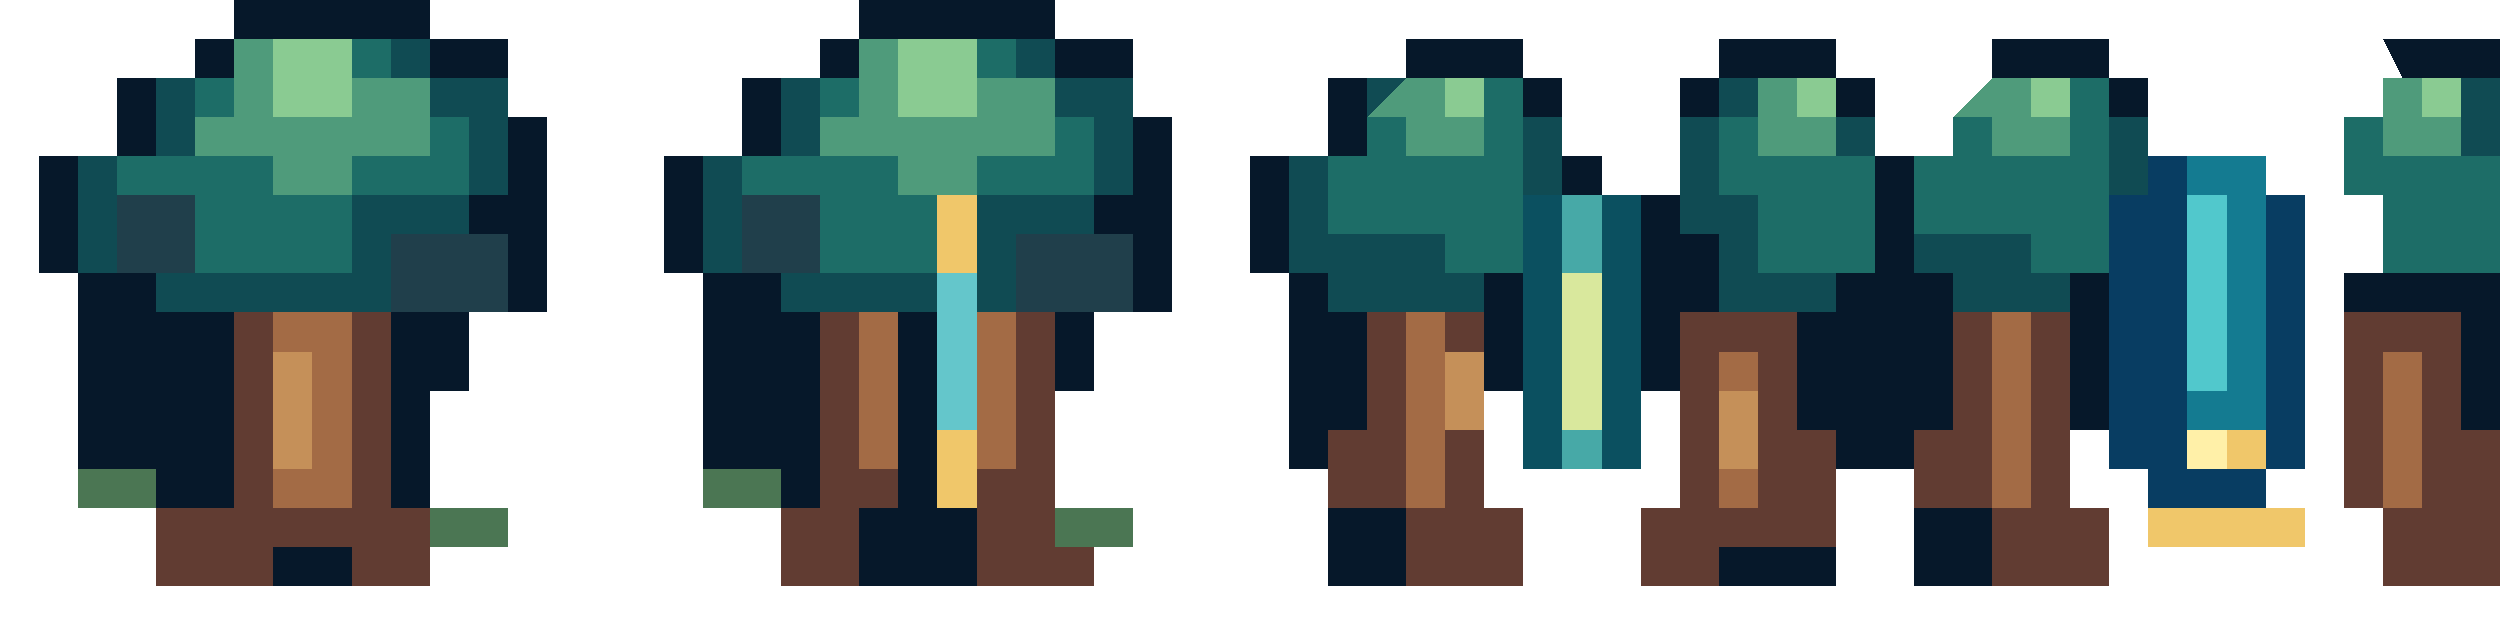
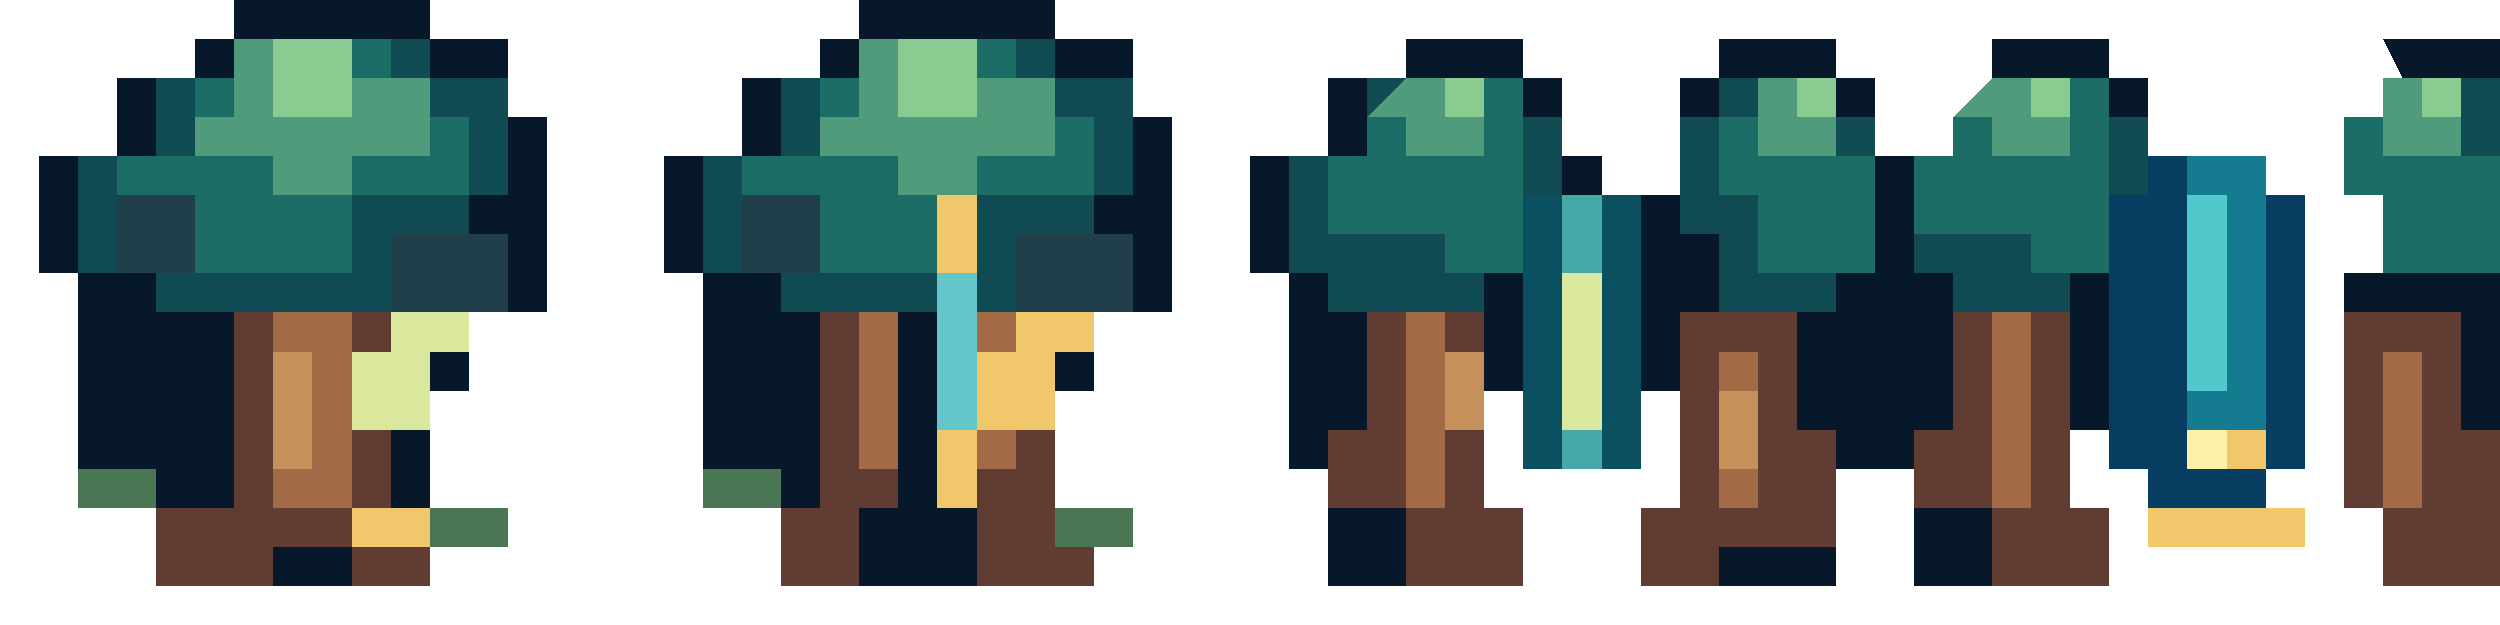
<svg xmlns="http://www.w3.org/2000/svg" width="64" height="16" viewBox="0 0 64 16" shape-rendering="crispEdges" aria-label="Moonwell exit tree states: closed, opening, revealed, open">
  <g id="closed">
    <path fill="#06182a" d="M6 0h5v1h2v2h1v5h-2v2h-1v5H4v-3H2V7H1V4h2V2h2V1h1z" />
    <path fill="#104b53" d="M6 1h5v1h2v3h-1v2h-2v1H4V7H2V4h2V2h2z" />
    <path fill="#1d6d67" d="M5 2h3V1h2v2h2v2H9v2H5V6H3V4h2z" />
    <path fill="#4f9b7b" d="M6 1h3v1h2v2H9v1H7V4H5V3h1z" />
    <path fill="#8acb92" d="M7 1h2v2H7z" />
    <path fill="#203f4b" d="M3 5h2v2H3zm7 1h3v2h-3z" />
    <path fill="#613c32" d="M6 8h4v5h1v2H9v-1H7v1H4v-2h2z" />
    <path fill="#a36b45" d="M7 8h2v5H7z" />
    <path fill="#c59059" d="M7 9h1v3H7z" />
+     <path fill="#d9e89d" d="M10 8h2v1h-1v2H9V9h1z" />
+     <path fill="#f0c76a" d="M9 13h4v1H9z" />
    <path fill="#4b7653" d="M2 12h2v1H2zm9 1h2v1h-2z" />
  </g>
  <g transform="translate(16)" id="opening">
    <path fill="#06182a" d="M6 0h5v1h2v2h1v5h-2v2h-1v5H4v-3H2V7H1V4h2V2h2V1h1z" />
    <path fill="#104b53" d="M6 1h5v1h2v3h-1v2h-2v1H4V7H2V4h2V2h2z" />
    <path fill="#1d6d67" d="M5 2h3V1h2v2h2v2H9v2H5V6H3V4h2z" />
    <path fill="#4f9b7b" d="M6 1h3v1h2v2H9v1H7V4H5V3h1z" />
    <path fill="#8acb92" d="M7 1h2v2H7z" />
    <path fill="#203f4b" d="M3 5h2v2H3zm7 1h3v2h-3z" />
    <path fill="#613c32" d="M5 8h2v5H6v2H4v-2h1zm4 0h2v5h1v2H9v-2H8V8z" />
    <path fill="#a36b45" d="M6 8h1v4H6zm3 0h1v4H9z" />
+     <path fill="#f0c76a" d="M10 8h2v1h-1v2H9V9h1z" />
    <path fill="#f0c76a" d="M8 5h1v8H8z" />
    <path fill="#64c6cb" d="M8 7h1v4H8z" />
    <path fill="#4b7653" d="M2 12h2v1H2zm9 1h2v1h-2z" />
  </g>
  <g transform="translate(32)" id="revealed">
    <path fill="#06182a" d="M4 1h3v1h1v2h1v4H7v2H6v5H2v-3H1V7H0V4h2V2h2zm8 0h3v1h1v2h1v3h-1v5h-1v3h-4v-5h-1V5h1V2h1z" />
    <path fill="#104b53" d="M4 2h3v1h1v4H6v1H2V7H1V4h2V2h1zm8 0h3v1h1v3h-1v2h-3V6h-1V3h1z" />
    <path fill="#1d6d67" d="M3 3h3V2h1v3h1v2H5V6H2V4h1zm10-1h2v2h1v3h-3V5h-1V3h1z" />
    <path fill="#4f9b7b" d="M4 2h2v2H4V3H3zm9 0h2v2h-2z" />
    <path fill="#8acb92" d="M5 2h1v1H5zm9 0h1v1h-1z" />
    <path fill="#0b5060" d="M7 5h3v7H7z" />
    <path fill="#47a9a7" d="M8 5h1v7H8z" />
    <path fill="#d9e89d" d="M8 7h1v4H8z" />
    <path fill="#613c32" d="M3 8h3v5h1v2H4v-2H2v-2h1zm8 0h3v3h1v3h-3v1h-2v-2h1z" />
    <path fill="#a36b45" d="M4 8h1v5H4zm8 1h1v4h-1z" />
    <path fill="#c59059" d="M5 9h1v2H5zm7 1h1v2h-1z" />
  </g>
  <g transform="translate(48)" id="open">
    <path fill="#06182a" d="M3 1h3v1h1v3h1v4H6v2H5v4H1v-3H0V7h1V4h2zm10 0h3v1h1v2h1v7h-1v4h-4v-4h-1V7h1V3h1z" />
    <path fill="#104b53" d="M3 2h3v1h1v4H5v1H2V7H1V4h2zm10 0h3v1h1v4h-2V6h-2V3h1z" />
    <path fill="#1d6d67" d="M2 3h3V2h1v3h1v2H4V6H1V4h1zm11-1h2v2h1v3h-3V5h-1V3h1z" />
    <path fill="#4f9b7b" d="M3 2h2v2H3V3H2zm10 0h2v2h-2z" />
    <path fill="#8acb92" d="M4 2h1v1H4zm10 0h1v1h-1z" />
    <path fill="#083d62" d="M7 4h3v1h1v7h-1v2H7v-2H6V5h1z" />
    <path fill="#147b91" d="M8 4h2v8H8z" />
    <path fill="#51c8cc" d="M8 5h1v5H8z" />
    <path fill="#f0c76a" d="M8 11h2v1H8zm-1 2h4v1H7z" />
    <path fill="#fff0a8" d="M8 11h1v1H8z" />
    <path fill="#613c32" d="M2 8h3v5h1v2H3v-2H1v-2h1zm10 0h3v3h1v4h-3v-2h-1z" />
    <path fill="#a36b45" d="M3 8h1v5H3zm10 1h1v4h-1z" />
  </g>
</svg>
